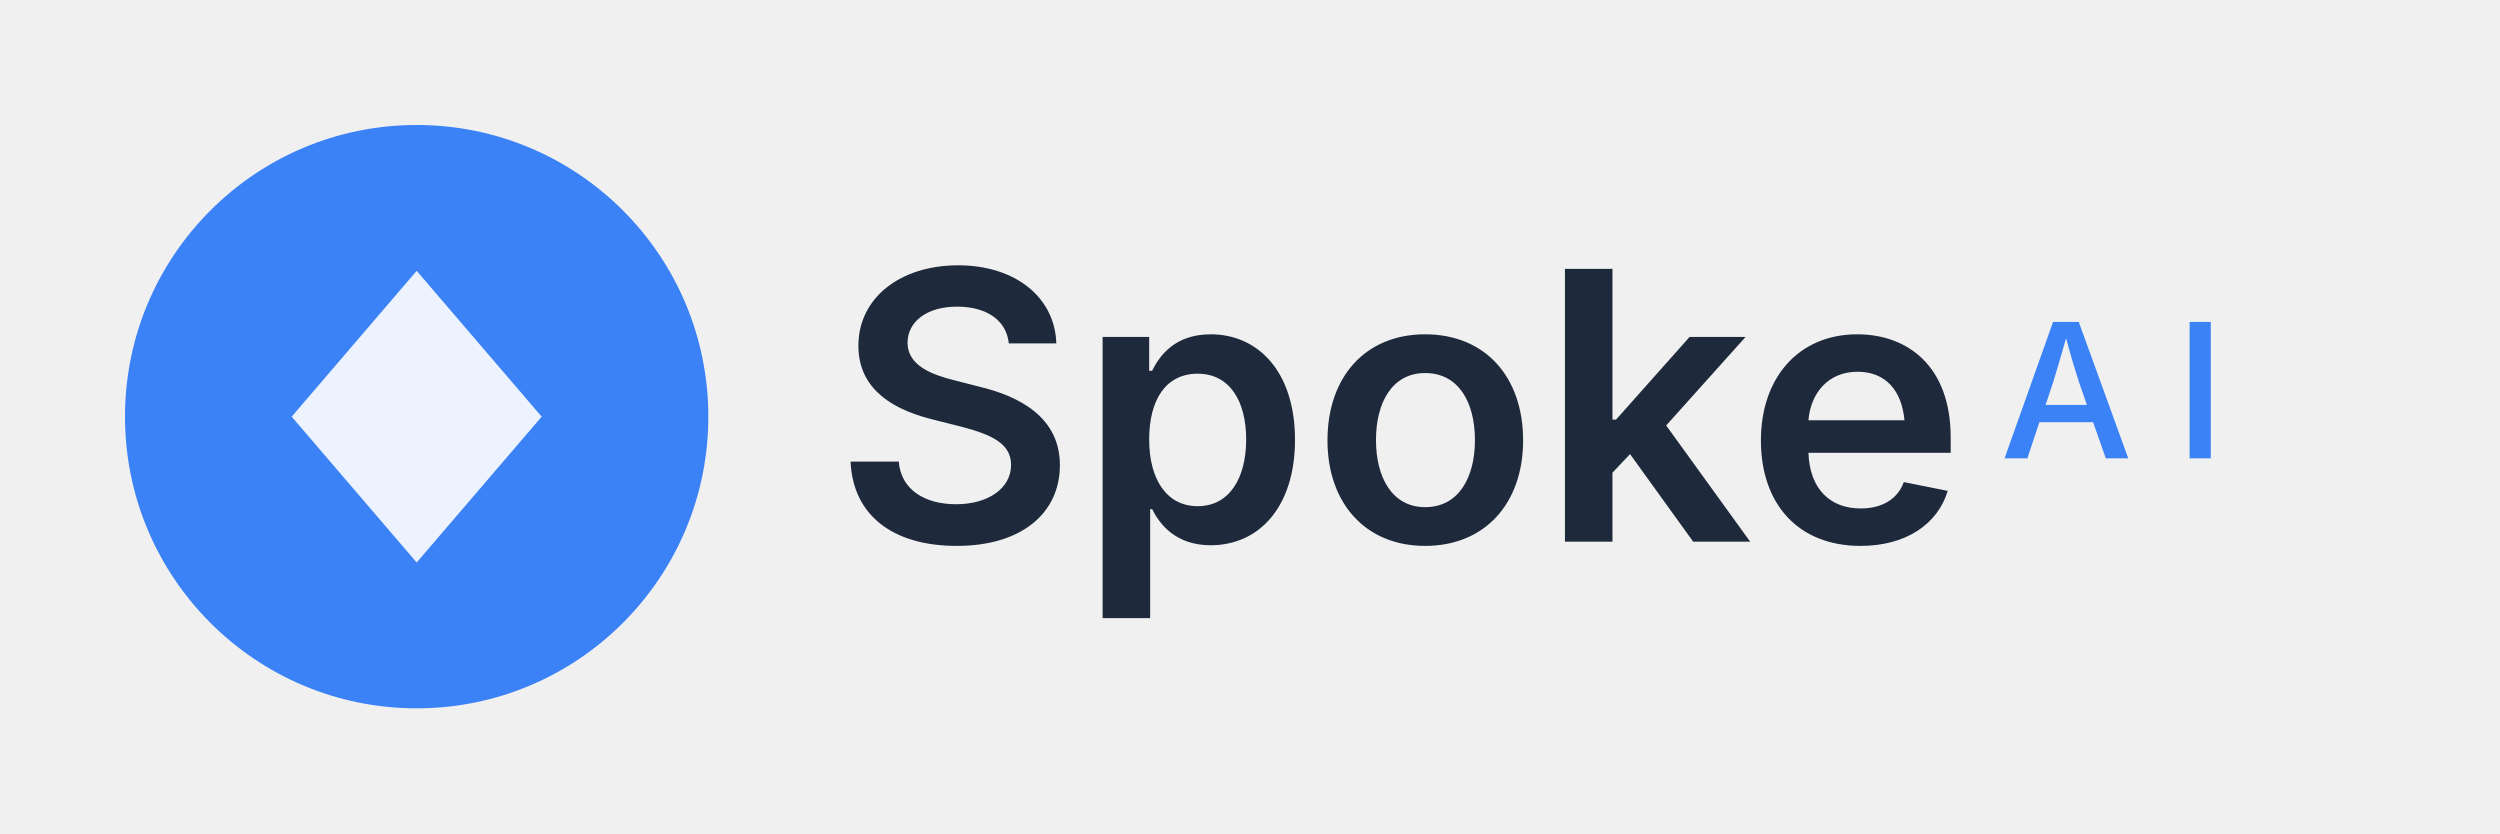
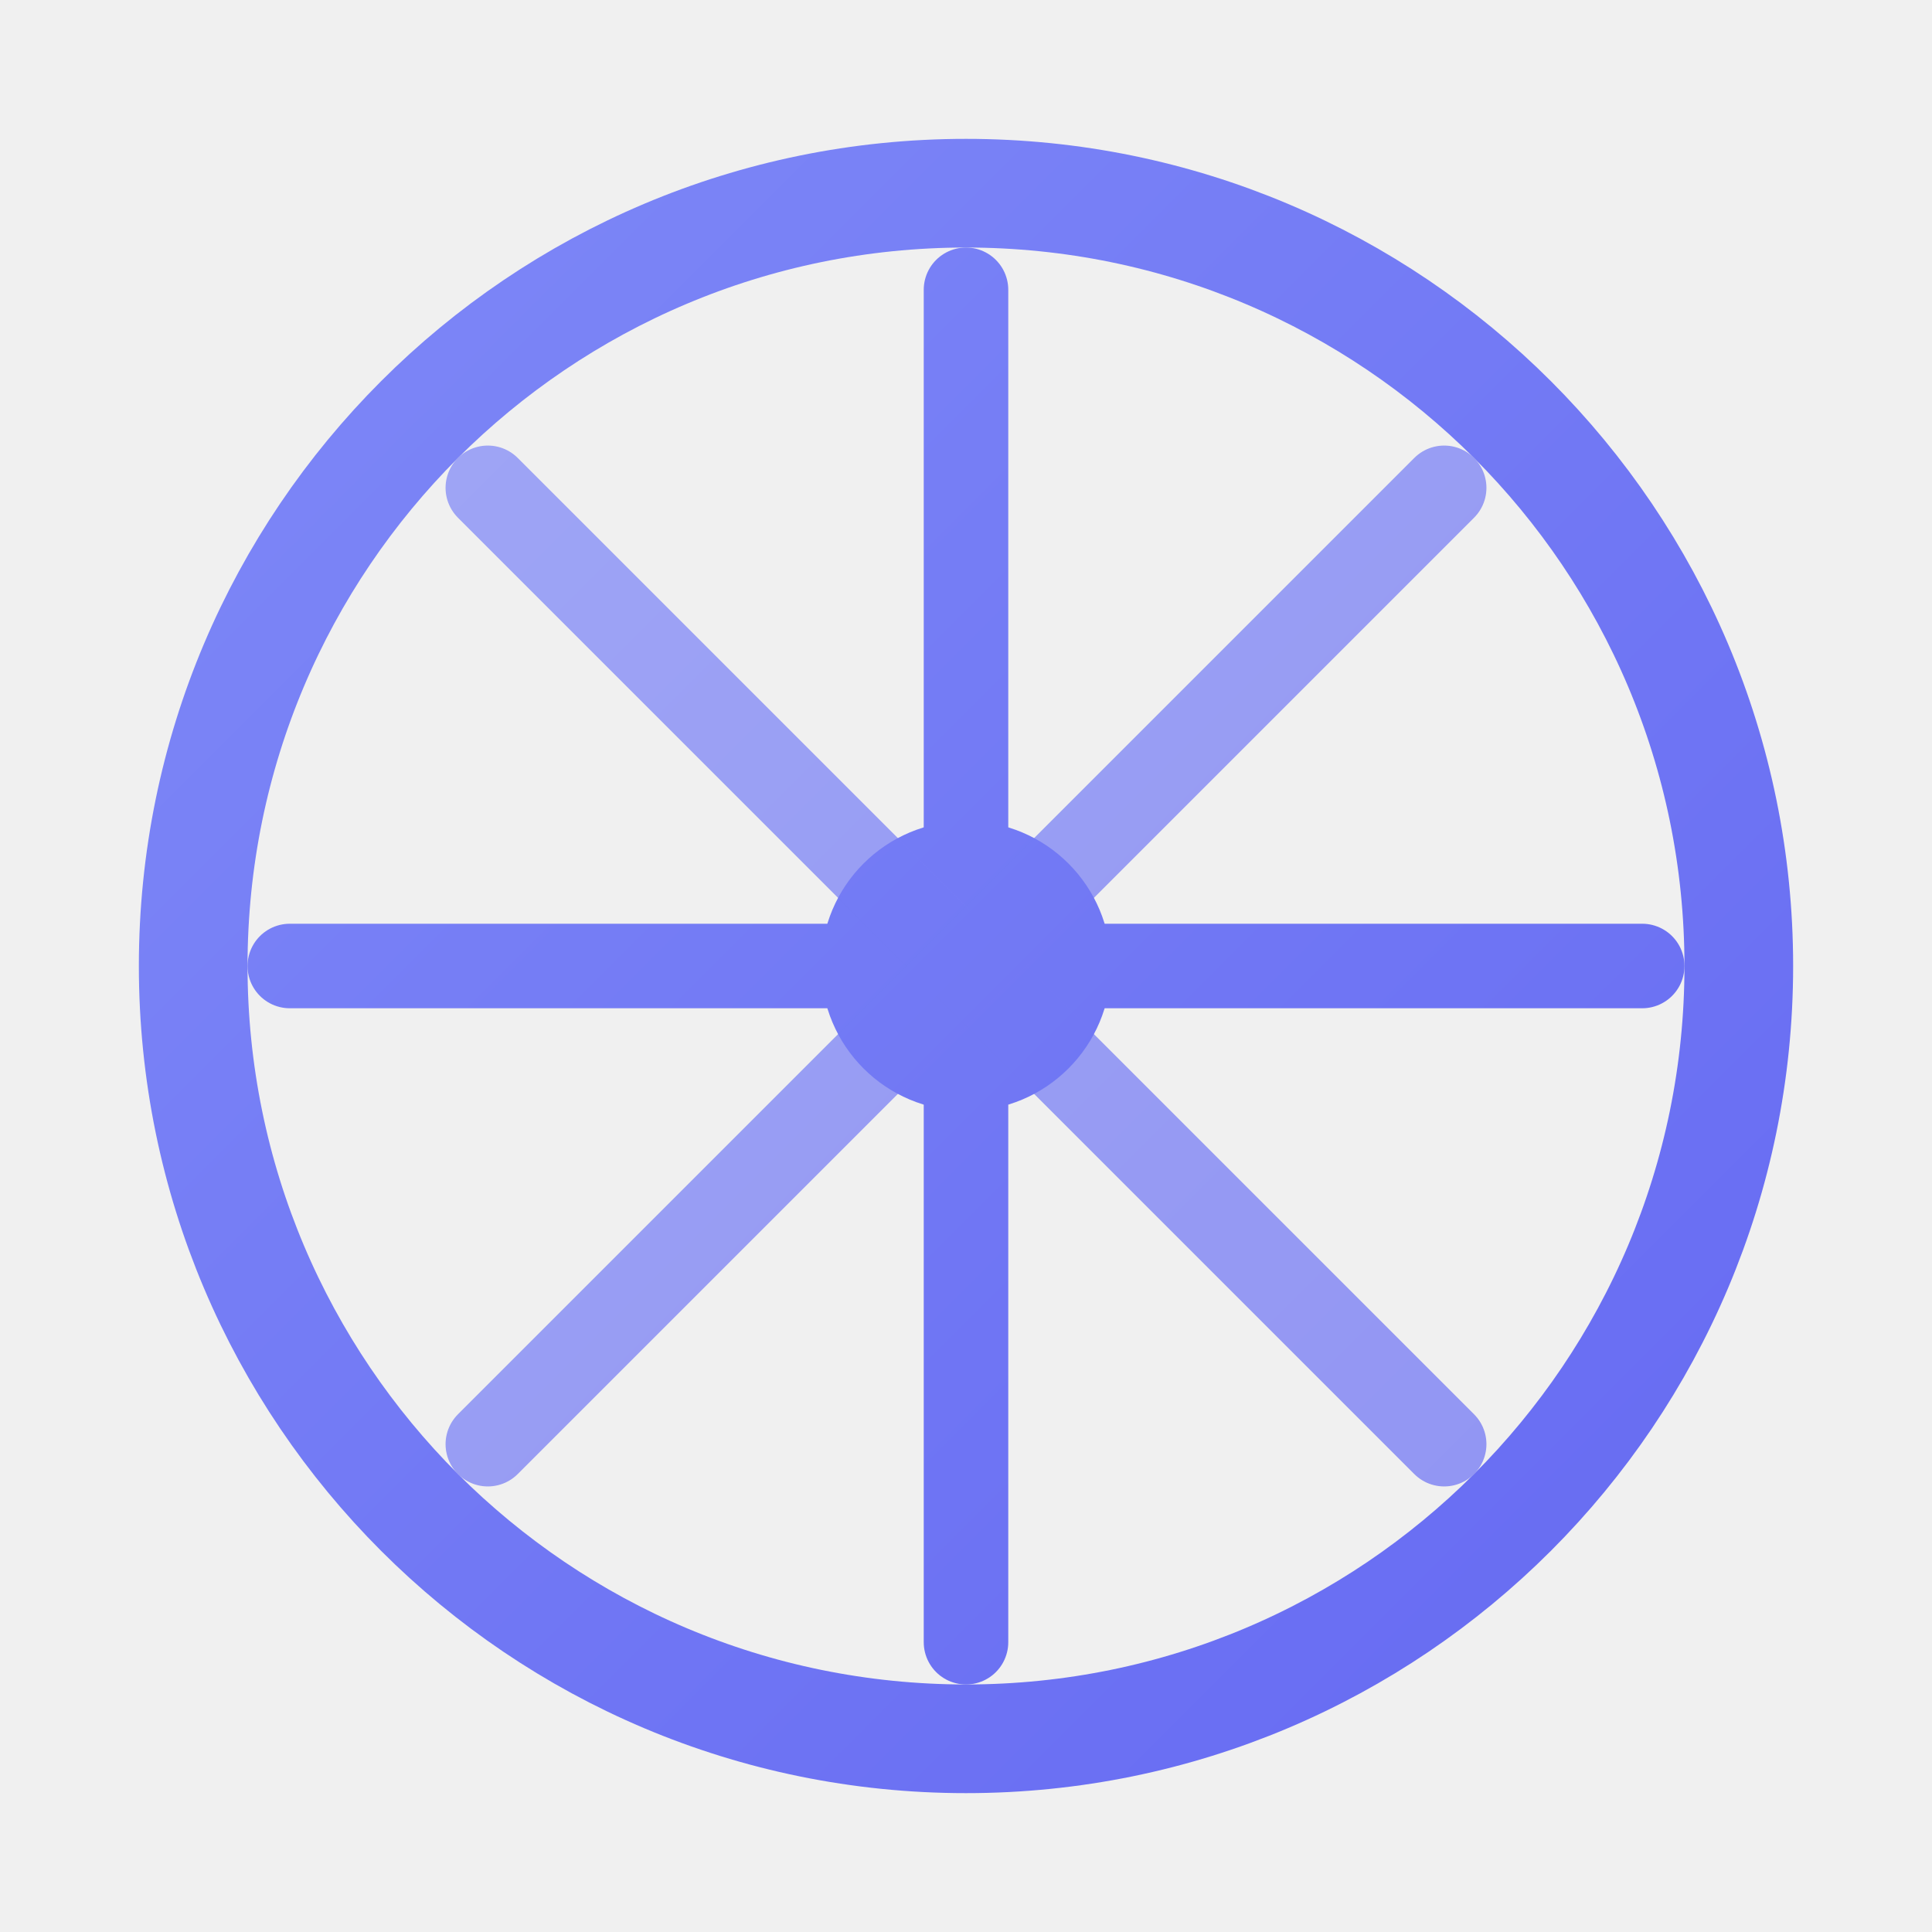
- <svg xmlns="http://www.w3.org/2000/svg" viewBox="0 0 120 40" fill="none">
-   <circle cx="20" cy="20" r="14" fill="#3B82F6" />
-   <path d="M14 20 L20 13 L26 20 L20 27 Z" fill="white" opacity="0.9" />
-   <text x="40" y="26" font-family="Inter, system-ui, sans-serif" font-size="18" font-weight="600" fill="#1E293B">Spoke</text>
-   <text x="96" y="22" font-family="Inter, system-ui, sans-serif" font-size="9" font-weight="500" letter-spacing="2" fill="#3B82F6">AI</text>
+ <svg xmlns="http://www.w3.org/2000/svg" viewBox="0 0 40 40" fill="none">
+   <defs>
+     <linearGradient id="spokeGrad" x1="0" y1="0" x2="40" y2="40" gradientUnits="userSpaceOnUse">
+       <stop offset="0" stop-color="#818CF8" />
+       <stop offset="1" stop-color="#6366F1" />
+     </linearGradient>
+   </defs>
+   <circle cx="20" cy="20" r="16" stroke="url(#spokeGrad)" stroke-width="2.25" fill="none" />
+   <circle cx="20" cy="20" r="3" fill="url(#spokeGrad)" />
+   <line x1="20" y1="6" x2="20" y2="34" stroke="url(#spokeGrad)" stroke-width="1.75" stroke-linecap="round" />
+   <line x1="6" y1="20" x2="34" y2="20" stroke="url(#spokeGrad)" stroke-width="1.75" stroke-linecap="round" />
+   <line x1="10.1" y1="10.1" x2="29.9" y2="29.9" stroke="url(#spokeGrad)" stroke-width="1.75" stroke-linecap="round" opacity="0.7" />
+   <line x1="29.9" y1="10.1" x2="10.1" y2="29.9" stroke="url(#spokeGrad)" stroke-width="1.75" stroke-linecap="round" opacity="0.7" />
</svg>
